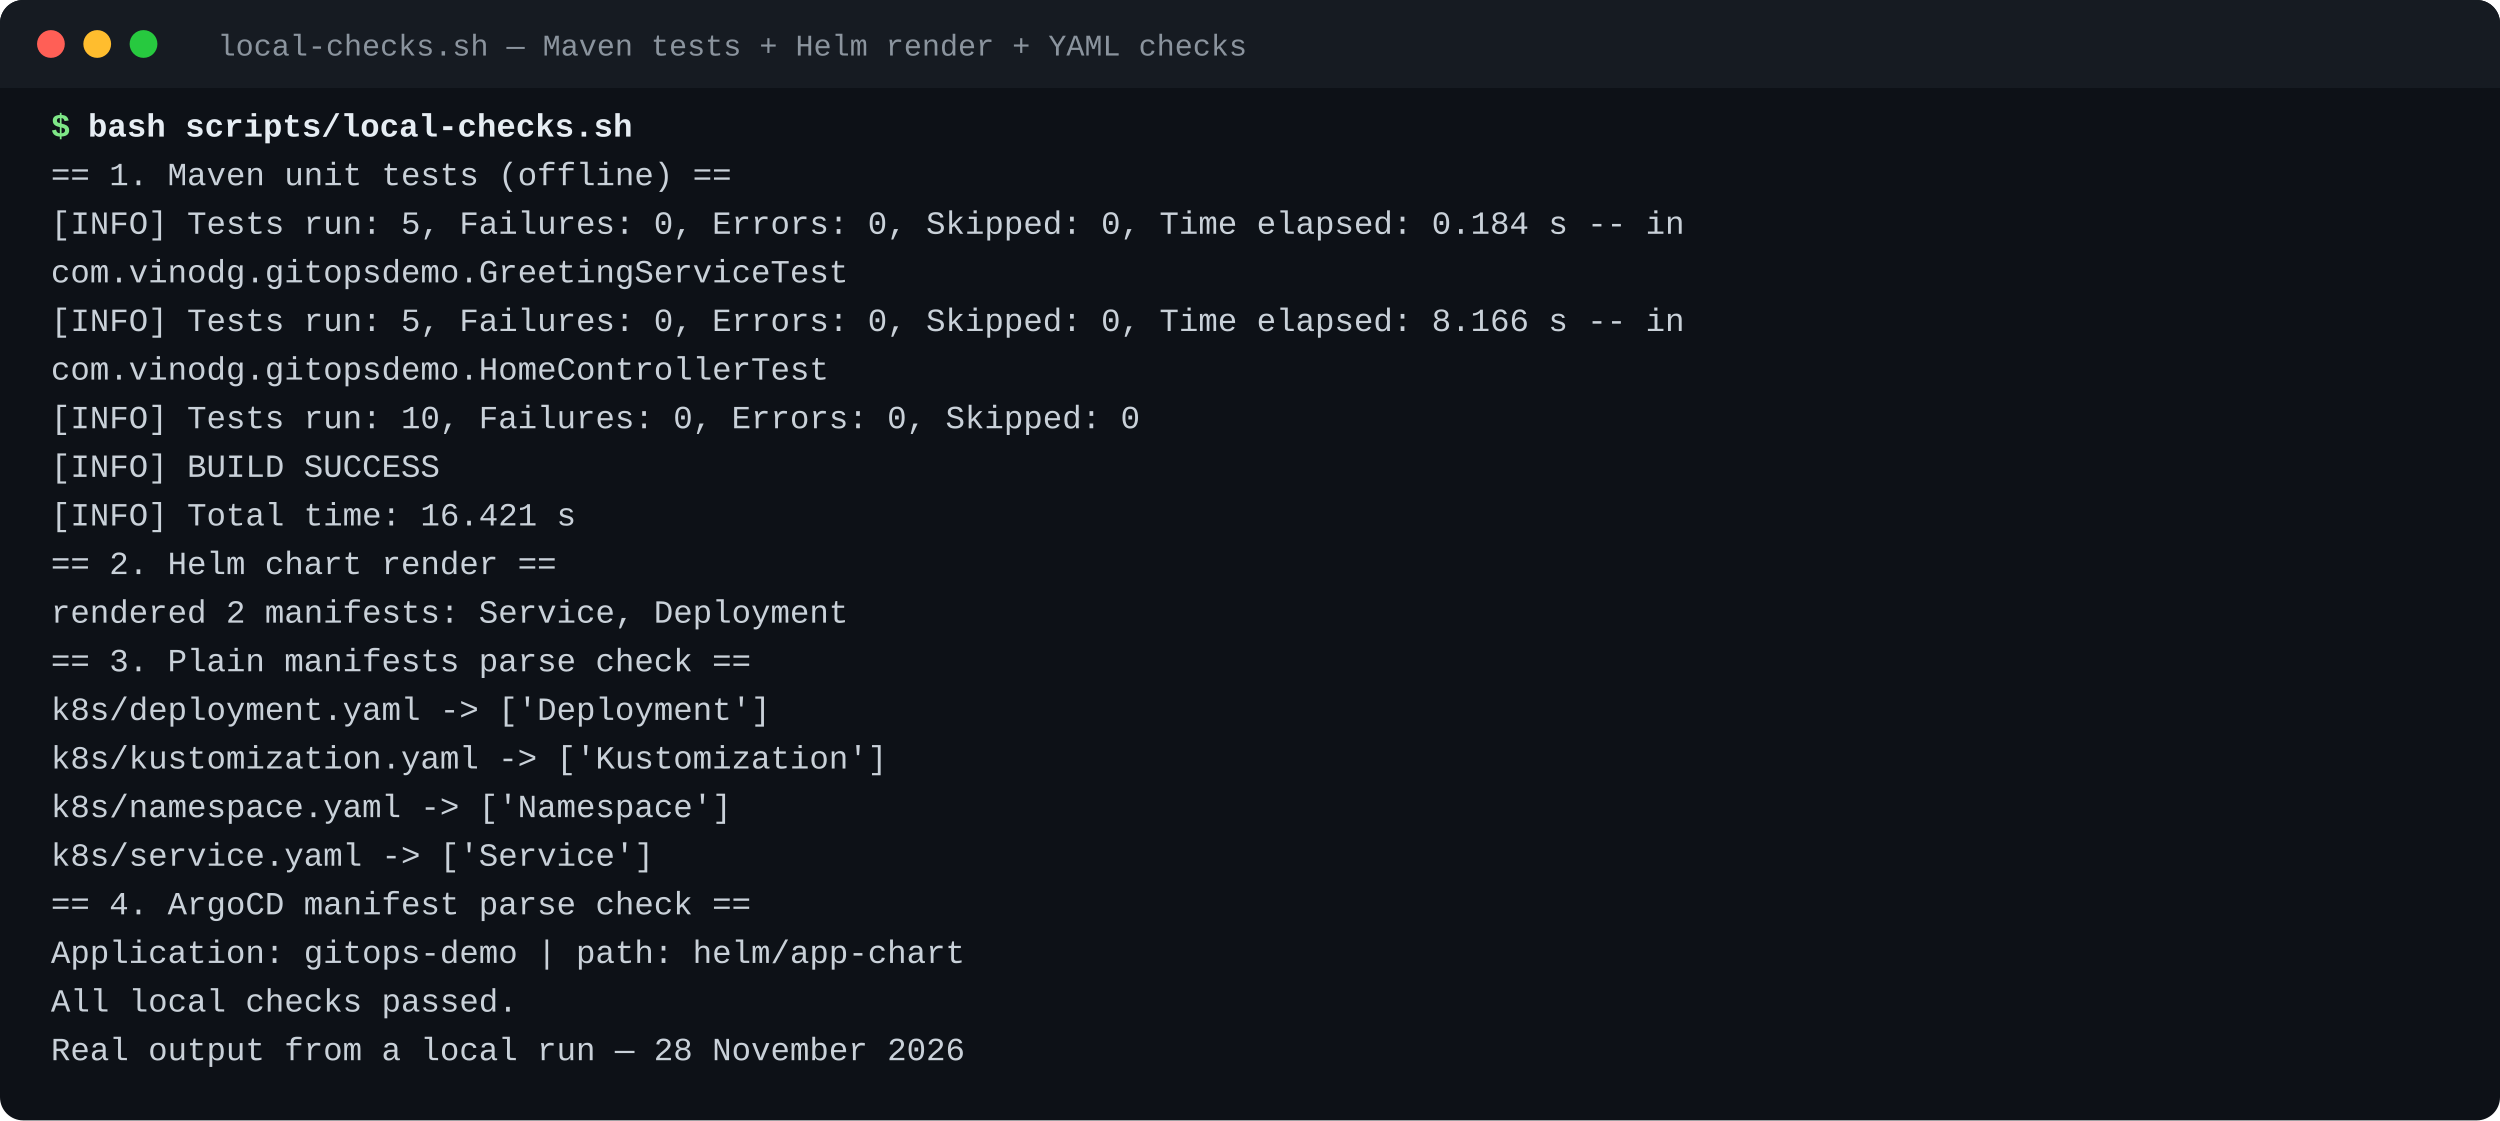
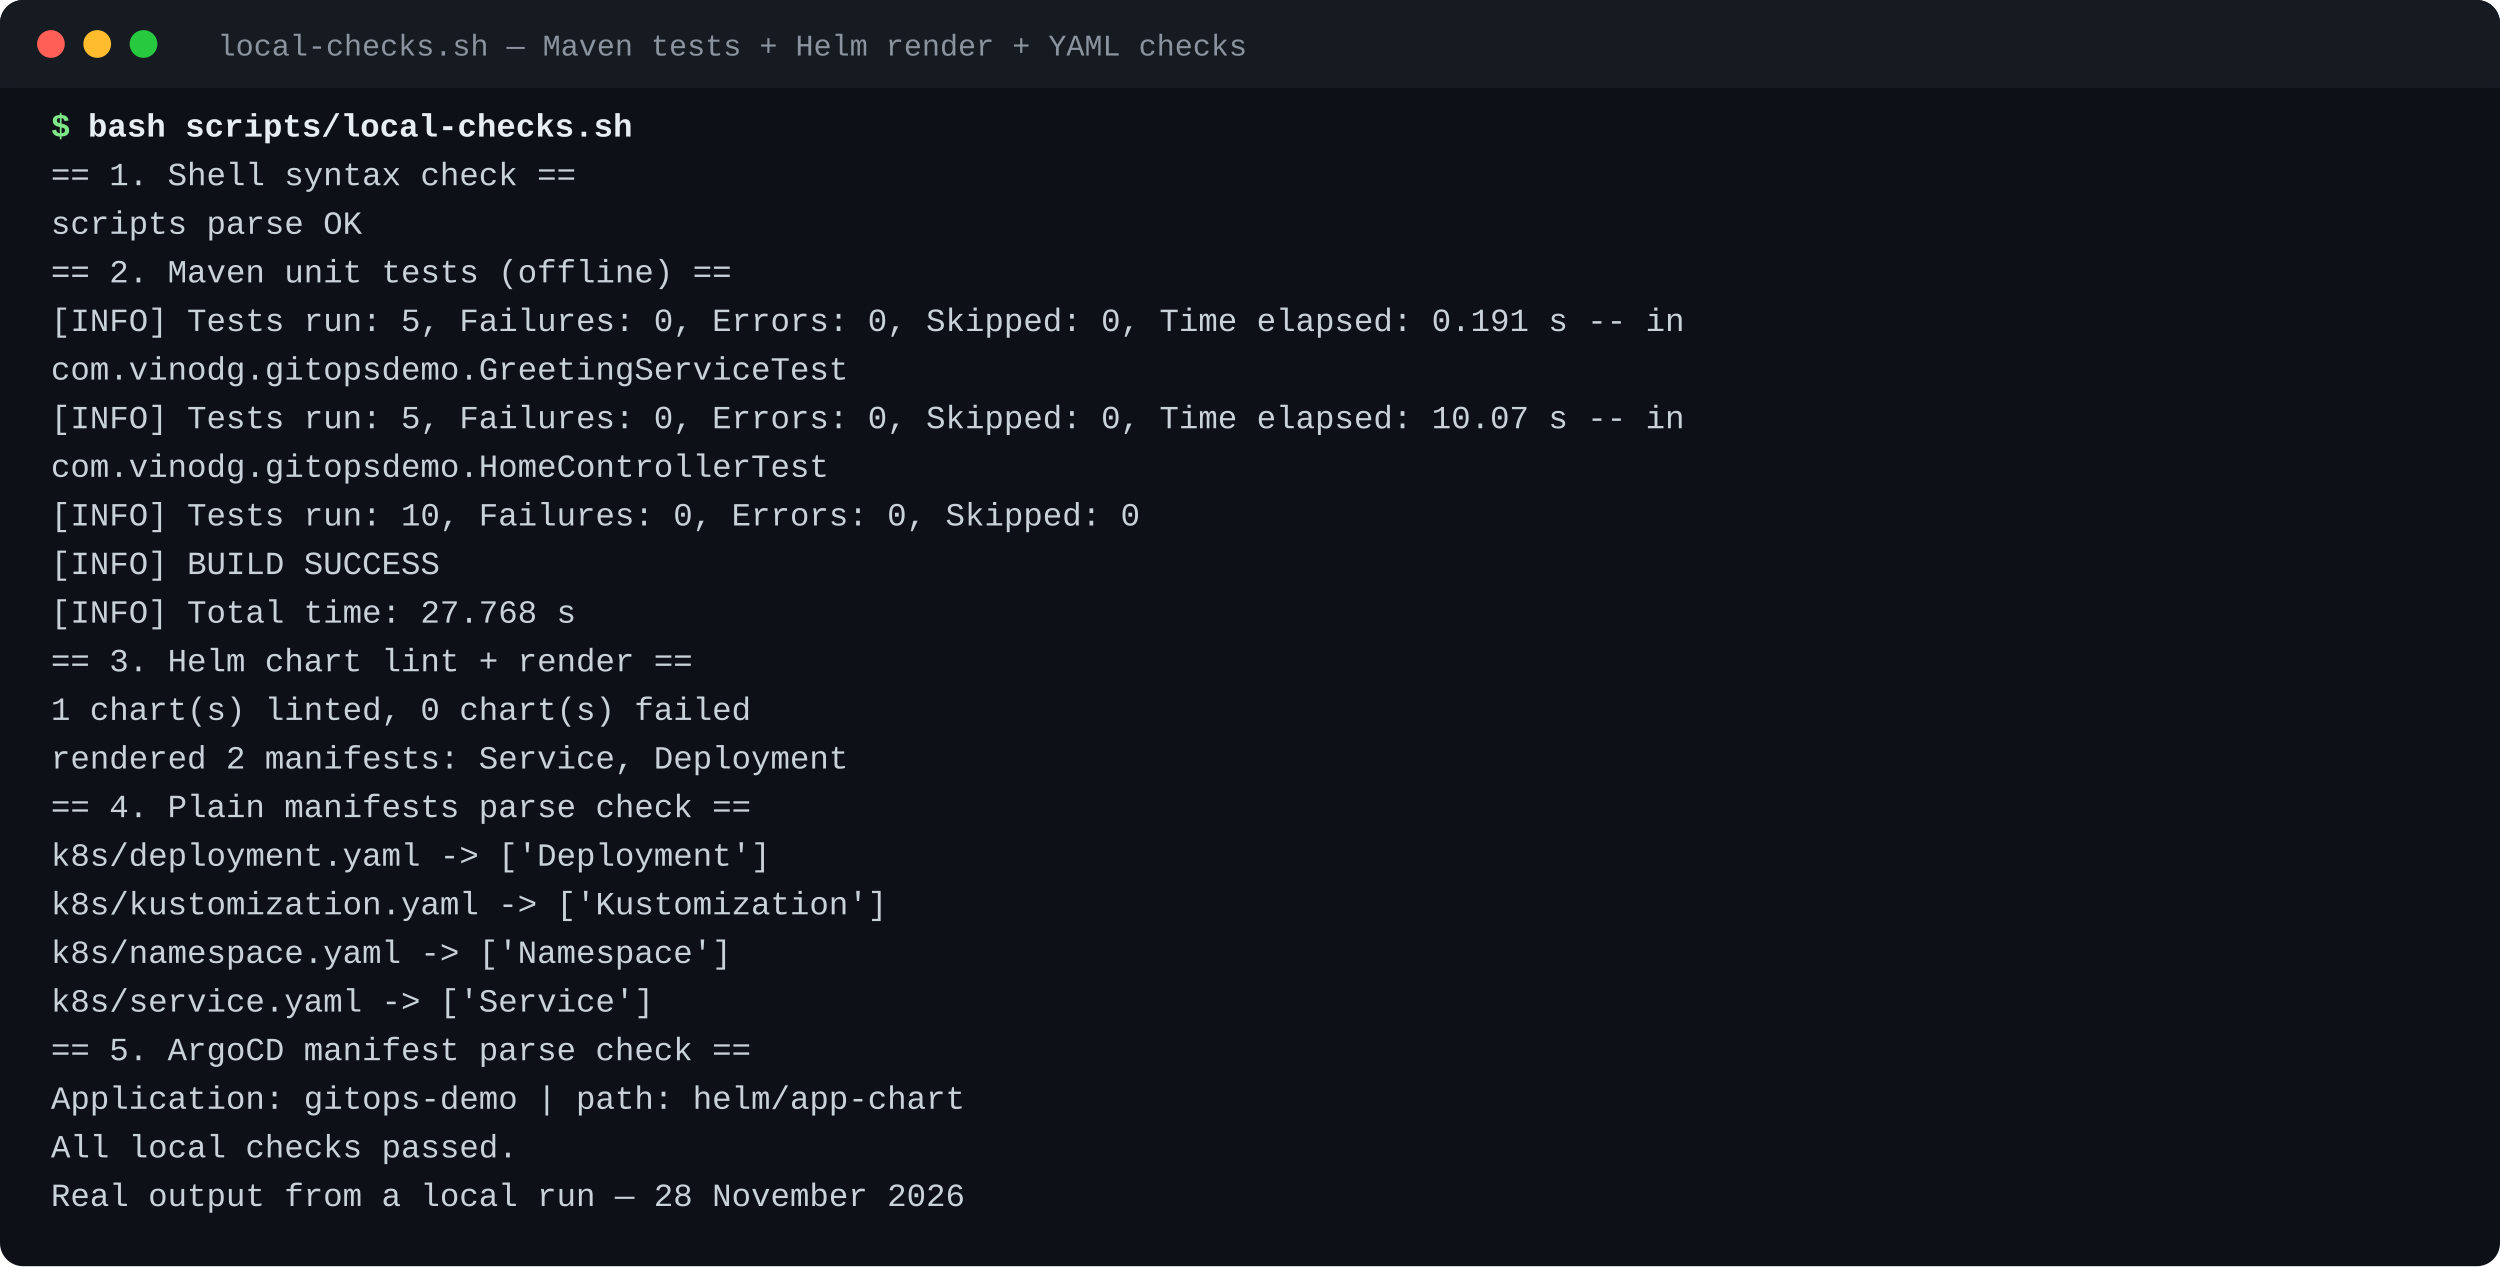
- <svg xmlns="http://www.w3.org/2000/svg" width="1080" height="484" viewBox="0 0 1080 484" role="img" aria-label="local-checks.sh — Maven tests + Helm render + YAML checks">
-   <rect width="1080" height="484" rx="10" fill="#0d1117" />
+ <svg xmlns="http://www.w3.org/2000/svg" width="1080" height="547" viewBox="0 0 1080 547" role="img" aria-label="local-checks.sh — Maven tests + Helm render + YAML checks">
+   <rect width="1080" height="547" rx="10" fill="#0d1117" />
  <rect width="1080" height="38" rx="10" fill="#161b22" />
  <rect y="28" width="1080" height="10" fill="#161b22" />
  <circle cx="22" cy="19" r="6" fill="#ff5f56" />
  <circle cx="42" cy="19" r="6" fill="#ffbd2e" />
  <circle cx="62" cy="19" r="6" fill="#27c93f" />
  <text x="94" y="24" font-family="ui-monospace, SFMono-Regular, Menlo, Consolas, 'Liberation Mono', monospace" font-size="13" fill="#8b949e">local-checks.sh — Maven tests + Helm render + YAML checks</text>
  <text x="22" y="59" font-family="ui-monospace, SFMono-Regular, Menlo, Consolas, 'Liberation Mono', monospace" font-size="14" fill="#7ee787" font-weight="bold">$</text>
  <text x="38" y="59" font-family="ui-monospace, SFMono-Regular, Menlo, Consolas, 'Liberation Mono', monospace" font-size="14" fill="#e6edf3" font-weight="bold">bash scripts/local-checks.sh</text>
-   <text x="22" y="80" font-family="ui-monospace, SFMono-Regular, Menlo, Consolas, 'Liberation Mono', monospace" font-size="14" fill="#c9d1d9">== 1. Maven unit tests (offline) ==</text>
-   <text x="22" y="101" font-family="ui-monospace, SFMono-Regular, Menlo, Consolas, 'Liberation Mono', monospace" font-size="14" fill="#c9d1d9">[INFO] Tests run: 5, Failures: 0, Errors: 0, Skipped: 0, Time elapsed: 0.184 s -- in</text>
-   <text x="22" y="122" font-family="ui-monospace, SFMono-Regular, Menlo, Consolas, 'Liberation Mono', monospace" font-size="14" fill="#c9d1d9">  com.vinodg.gitopsdemo.GreetingServiceTest</text>
-   <text x="22" y="143" font-family="ui-monospace, SFMono-Regular, Menlo, Consolas, 'Liberation Mono', monospace" font-size="14" fill="#c9d1d9">[INFO] Tests run: 5, Failures: 0, Errors: 0, Skipped: 0, Time elapsed: 8.166 s -- in</text>
-   <text x="22" y="164" font-family="ui-monospace, SFMono-Regular, Menlo, Consolas, 'Liberation Mono', monospace" font-size="14" fill="#c9d1d9">  com.vinodg.gitopsdemo.HomeControllerTest</text>
-   <text x="22" y="185" font-family="ui-monospace, SFMono-Regular, Menlo, Consolas, 'Liberation Mono', monospace" font-size="14" fill="#c9d1d9">[INFO] Tests run: 10, Failures: 0, Errors: 0, Skipped: 0</text>
-   <text x="22" y="206" font-family="ui-monospace, SFMono-Regular, Menlo, Consolas, 'Liberation Mono', monospace" font-size="14" fill="#c9d1d9">[INFO] BUILD SUCCESS</text>
-   <text x="22" y="227" font-family="ui-monospace, SFMono-Regular, Menlo, Consolas, 'Liberation Mono', monospace" font-size="14" fill="#c9d1d9">[INFO] Total time:  16.421 s</text>
-   <text x="22" y="248" font-family="ui-monospace, SFMono-Regular, Menlo, Consolas, 'Liberation Mono', monospace" font-size="14" fill="#c9d1d9">== 2. Helm chart render ==</text>
-   <text x="22" y="269" font-family="ui-monospace, SFMono-Regular, Menlo, Consolas, 'Liberation Mono', monospace" font-size="14" fill="#c9d1d9">rendered 2 manifests: Service, Deployment</text>
-   <text x="22" y="290" font-family="ui-monospace, SFMono-Regular, Menlo, Consolas, 'Liberation Mono', monospace" font-size="14" fill="#c9d1d9">== 3. Plain manifests parse check ==</text>
-   <text x="22" y="311" font-family="ui-monospace, SFMono-Regular, Menlo, Consolas, 'Liberation Mono', monospace" font-size="14" fill="#c9d1d9">k8s/deployment.yaml -&gt; ['Deployment']</text>
-   <text x="22" y="332" font-family="ui-monospace, SFMono-Regular, Menlo, Consolas, 'Liberation Mono', monospace" font-size="14" fill="#c9d1d9">k8s/kustomization.yaml -&gt; ['Kustomization']</text>
-   <text x="22" y="353" font-family="ui-monospace, SFMono-Regular, Menlo, Consolas, 'Liberation Mono', monospace" font-size="14" fill="#c9d1d9">k8s/namespace.yaml -&gt; ['Namespace']</text>
-   <text x="22" y="374" font-family="ui-monospace, SFMono-Regular, Menlo, Consolas, 'Liberation Mono', monospace" font-size="14" fill="#c9d1d9">k8s/service.yaml -&gt; ['Service']</text>
-   <text x="22" y="395" font-family="ui-monospace, SFMono-Regular, Menlo, Consolas, 'Liberation Mono', monospace" font-size="14" fill="#c9d1d9">== 4. ArgoCD manifest parse check ==</text>
-   <text x="22" y="416" font-family="ui-monospace, SFMono-Regular, Menlo, Consolas, 'Liberation Mono', monospace" font-size="14" fill="#c9d1d9">Application: gitops-demo | path: helm/app-chart</text>
-   <text x="22" y="437" font-family="ui-monospace, SFMono-Regular, Menlo, Consolas, 'Liberation Mono', monospace" font-size="14" fill="#c9d1d9">All local checks passed.</text>
-   <text x="22" y="458" font-family="ui-monospace, SFMono-Regular, Menlo, Consolas, 'Liberation Mono', monospace" font-size="14" fill="#c9d1d9">Real output from a local run — 28 November 2026</text>
+   <text x="22" y="80" font-family="ui-monospace, SFMono-Regular, Menlo, Consolas, 'Liberation Mono', monospace" font-size="14" fill="#c9d1d9">== 1. Shell syntax check ==</text>
+   <text x="22" y="101" font-family="ui-monospace, SFMono-Regular, Menlo, Consolas, 'Liberation Mono', monospace" font-size="14" fill="#c9d1d9">scripts parse OK</text>
+   <text x="22" y="122" font-family="ui-monospace, SFMono-Regular, Menlo, Consolas, 'Liberation Mono', monospace" font-size="14" fill="#c9d1d9">== 2. Maven unit tests (offline) ==</text>
+   <text x="22" y="143" font-family="ui-monospace, SFMono-Regular, Menlo, Consolas, 'Liberation Mono', monospace" font-size="14" fill="#c9d1d9">[INFO] Tests run: 5, Failures: 0, Errors: 0, Skipped: 0, Time elapsed: 0.191 s -- in</text>
+   <text x="22" y="164" font-family="ui-monospace, SFMono-Regular, Menlo, Consolas, 'Liberation Mono', monospace" font-size="14" fill="#c9d1d9">  com.vinodg.gitopsdemo.GreetingServiceTest</text>
+   <text x="22" y="185" font-family="ui-monospace, SFMono-Regular, Menlo, Consolas, 'Liberation Mono', monospace" font-size="14" fill="#c9d1d9">[INFO] Tests run: 5, Failures: 0, Errors: 0, Skipped: 0, Time elapsed: 10.07 s -- in</text>
+   <text x="22" y="206" font-family="ui-monospace, SFMono-Regular, Menlo, Consolas, 'Liberation Mono', monospace" font-size="14" fill="#c9d1d9">  com.vinodg.gitopsdemo.HomeControllerTest</text>
+   <text x="22" y="227" font-family="ui-monospace, SFMono-Regular, Menlo, Consolas, 'Liberation Mono', monospace" font-size="14" fill="#c9d1d9">[INFO] Tests run: 10, Failures: 0, Errors: 0, Skipped: 0</text>
+   <text x="22" y="248" font-family="ui-monospace, SFMono-Regular, Menlo, Consolas, 'Liberation Mono', monospace" font-size="14" fill="#c9d1d9">[INFO] BUILD SUCCESS</text>
+   <text x="22" y="269" font-family="ui-monospace, SFMono-Regular, Menlo, Consolas, 'Liberation Mono', monospace" font-size="14" fill="#c9d1d9">[INFO] Total time:  27.768 s</text>
+   <text x="22" y="290" font-family="ui-monospace, SFMono-Regular, Menlo, Consolas, 'Liberation Mono', monospace" font-size="14" fill="#c9d1d9">== 3. Helm chart lint + render ==</text>
+   <text x="22" y="311" font-family="ui-monospace, SFMono-Regular, Menlo, Consolas, 'Liberation Mono', monospace" font-size="14" fill="#c9d1d9">1 chart(s) linted, 0 chart(s) failed</text>
+   <text x="22" y="332" font-family="ui-monospace, SFMono-Regular, Menlo, Consolas, 'Liberation Mono', monospace" font-size="14" fill="#c9d1d9">rendered 2 manifests: Service, Deployment</text>
+   <text x="22" y="353" font-family="ui-monospace, SFMono-Regular, Menlo, Consolas, 'Liberation Mono', monospace" font-size="14" fill="#c9d1d9">== 4. Plain manifests parse check ==</text>
+   <text x="22" y="374" font-family="ui-monospace, SFMono-Regular, Menlo, Consolas, 'Liberation Mono', monospace" font-size="14" fill="#c9d1d9">k8s/deployment.yaml -&gt; ['Deployment']</text>
+   <text x="22" y="395" font-family="ui-monospace, SFMono-Regular, Menlo, Consolas, 'Liberation Mono', monospace" font-size="14" fill="#c9d1d9">k8s/kustomization.yaml -&gt; ['Kustomization']</text>
+   <text x="22" y="416" font-family="ui-monospace, SFMono-Regular, Menlo, Consolas, 'Liberation Mono', monospace" font-size="14" fill="#c9d1d9">k8s/namespace.yaml -&gt; ['Namespace']</text>
+   <text x="22" y="437" font-family="ui-monospace, SFMono-Regular, Menlo, Consolas, 'Liberation Mono', monospace" font-size="14" fill="#c9d1d9">k8s/service.yaml -&gt; ['Service']</text>
+   <text x="22" y="458" font-family="ui-monospace, SFMono-Regular, Menlo, Consolas, 'Liberation Mono', monospace" font-size="14" fill="#c9d1d9">== 5. ArgoCD manifest parse check ==</text>
+   <text x="22" y="479" font-family="ui-monospace, SFMono-Regular, Menlo, Consolas, 'Liberation Mono', monospace" font-size="14" fill="#c9d1d9">Application: gitops-demo | path: helm/app-chart</text>
+   <text x="22" y="500" font-family="ui-monospace, SFMono-Regular, Menlo, Consolas, 'Liberation Mono', monospace" font-size="14" fill="#c9d1d9">All local checks passed.</text>
+   <text x="22" y="521" font-family="ui-monospace, SFMono-Regular, Menlo, Consolas, 'Liberation Mono', monospace" font-size="14" fill="#c9d1d9">Real output from a local run — 28 November 2026</text>
</svg>
